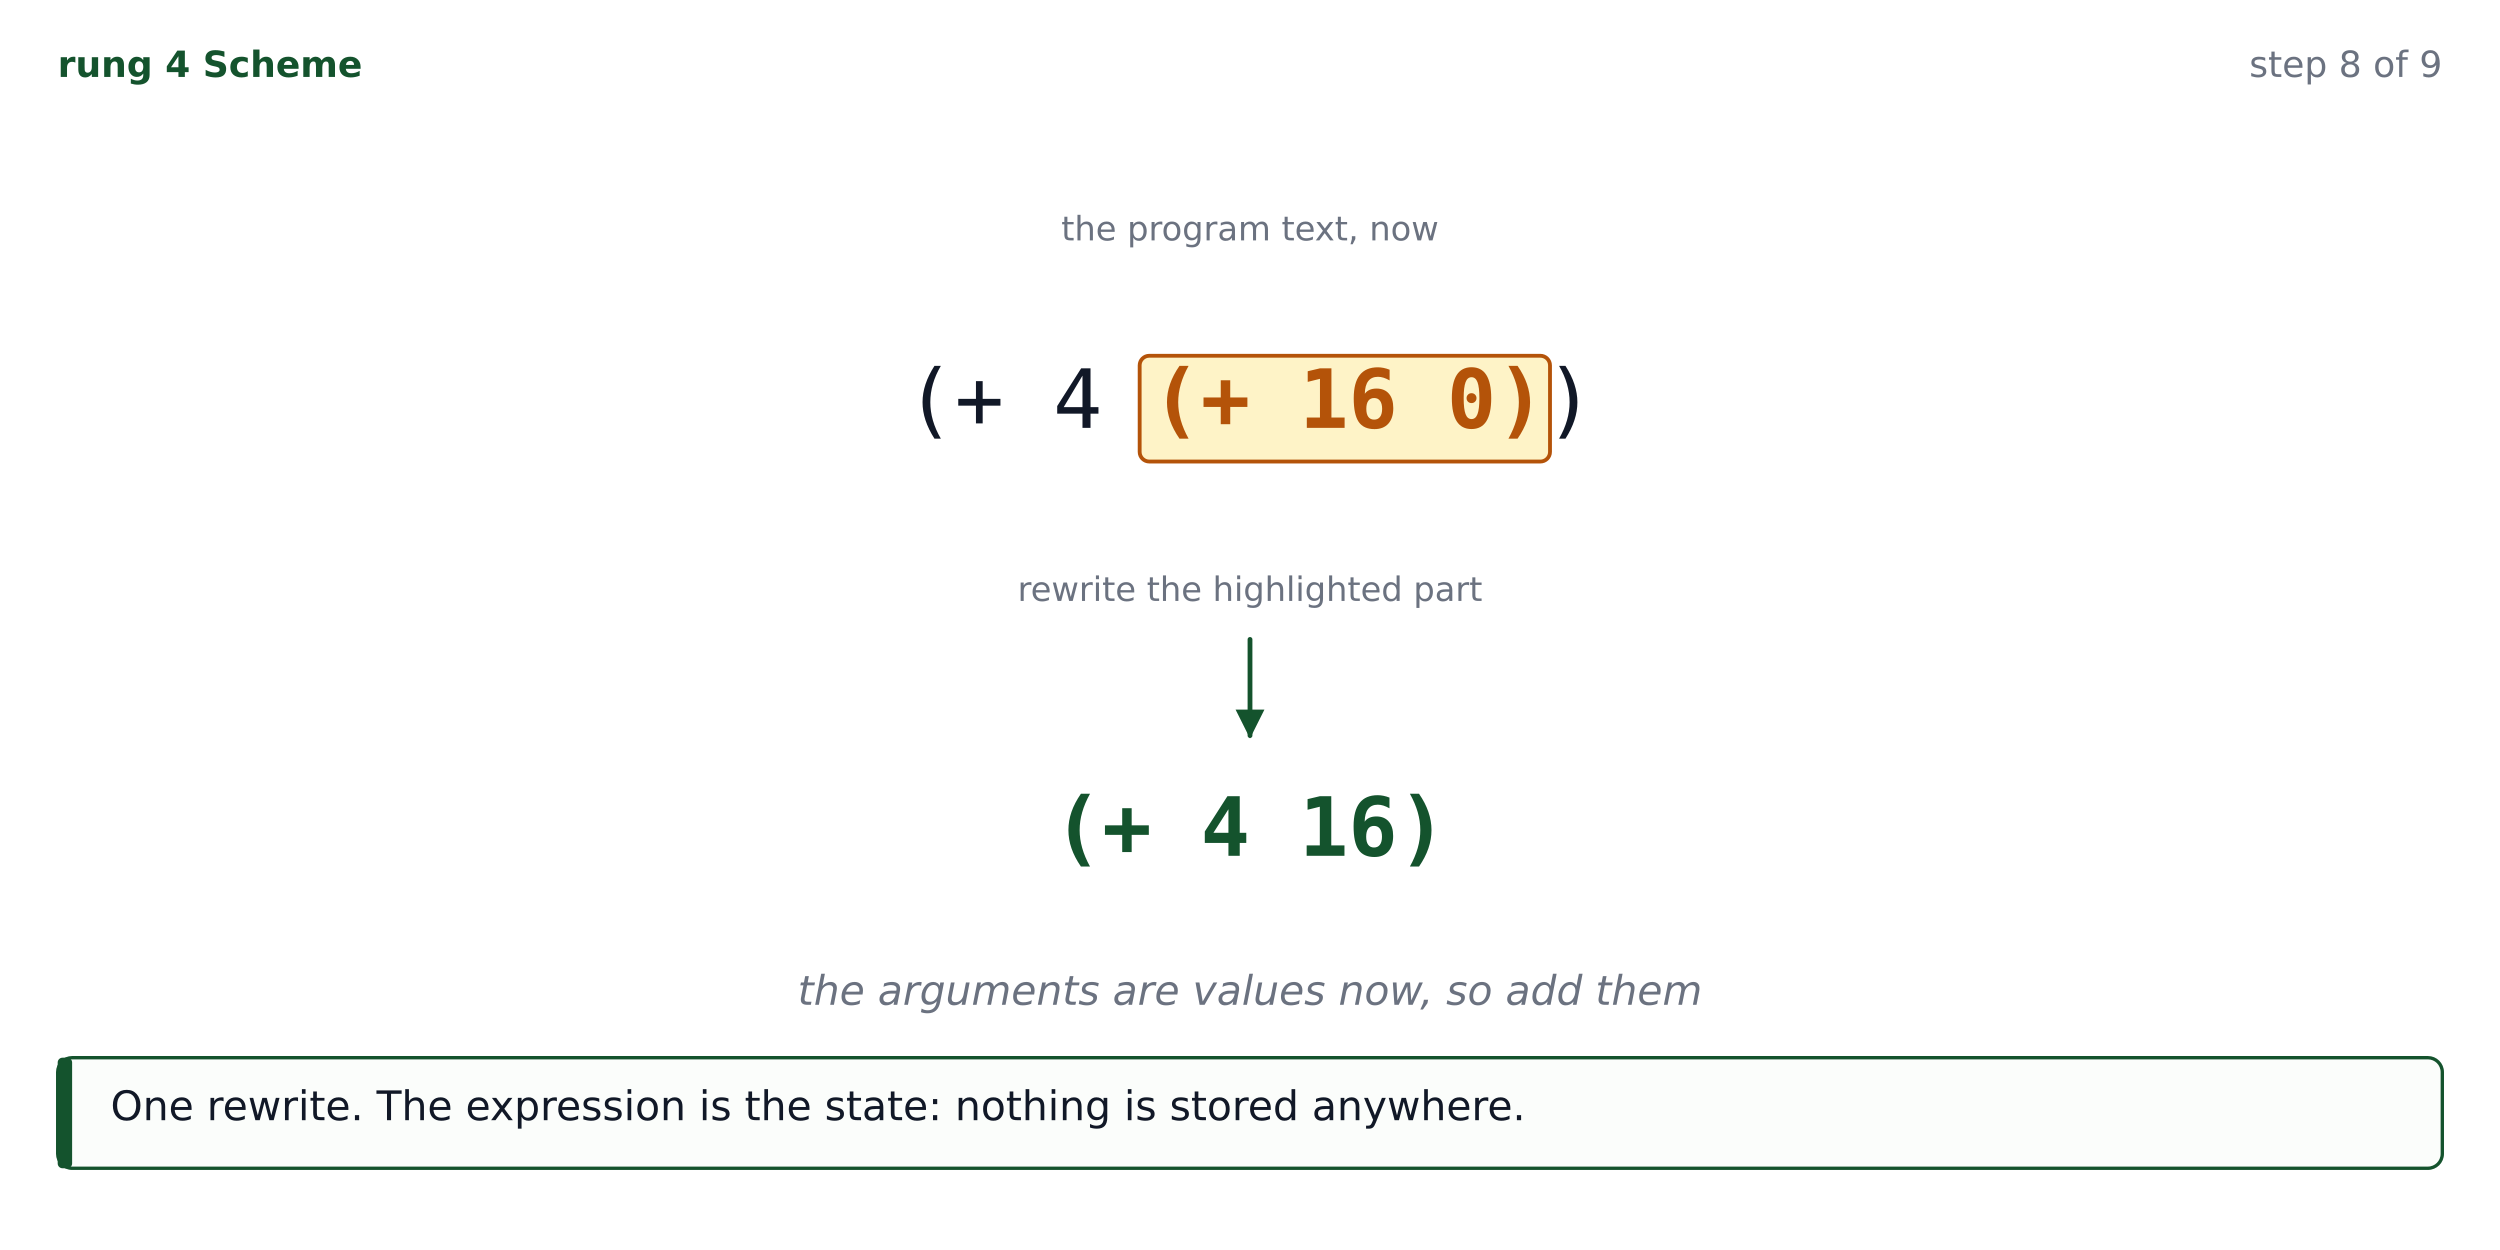
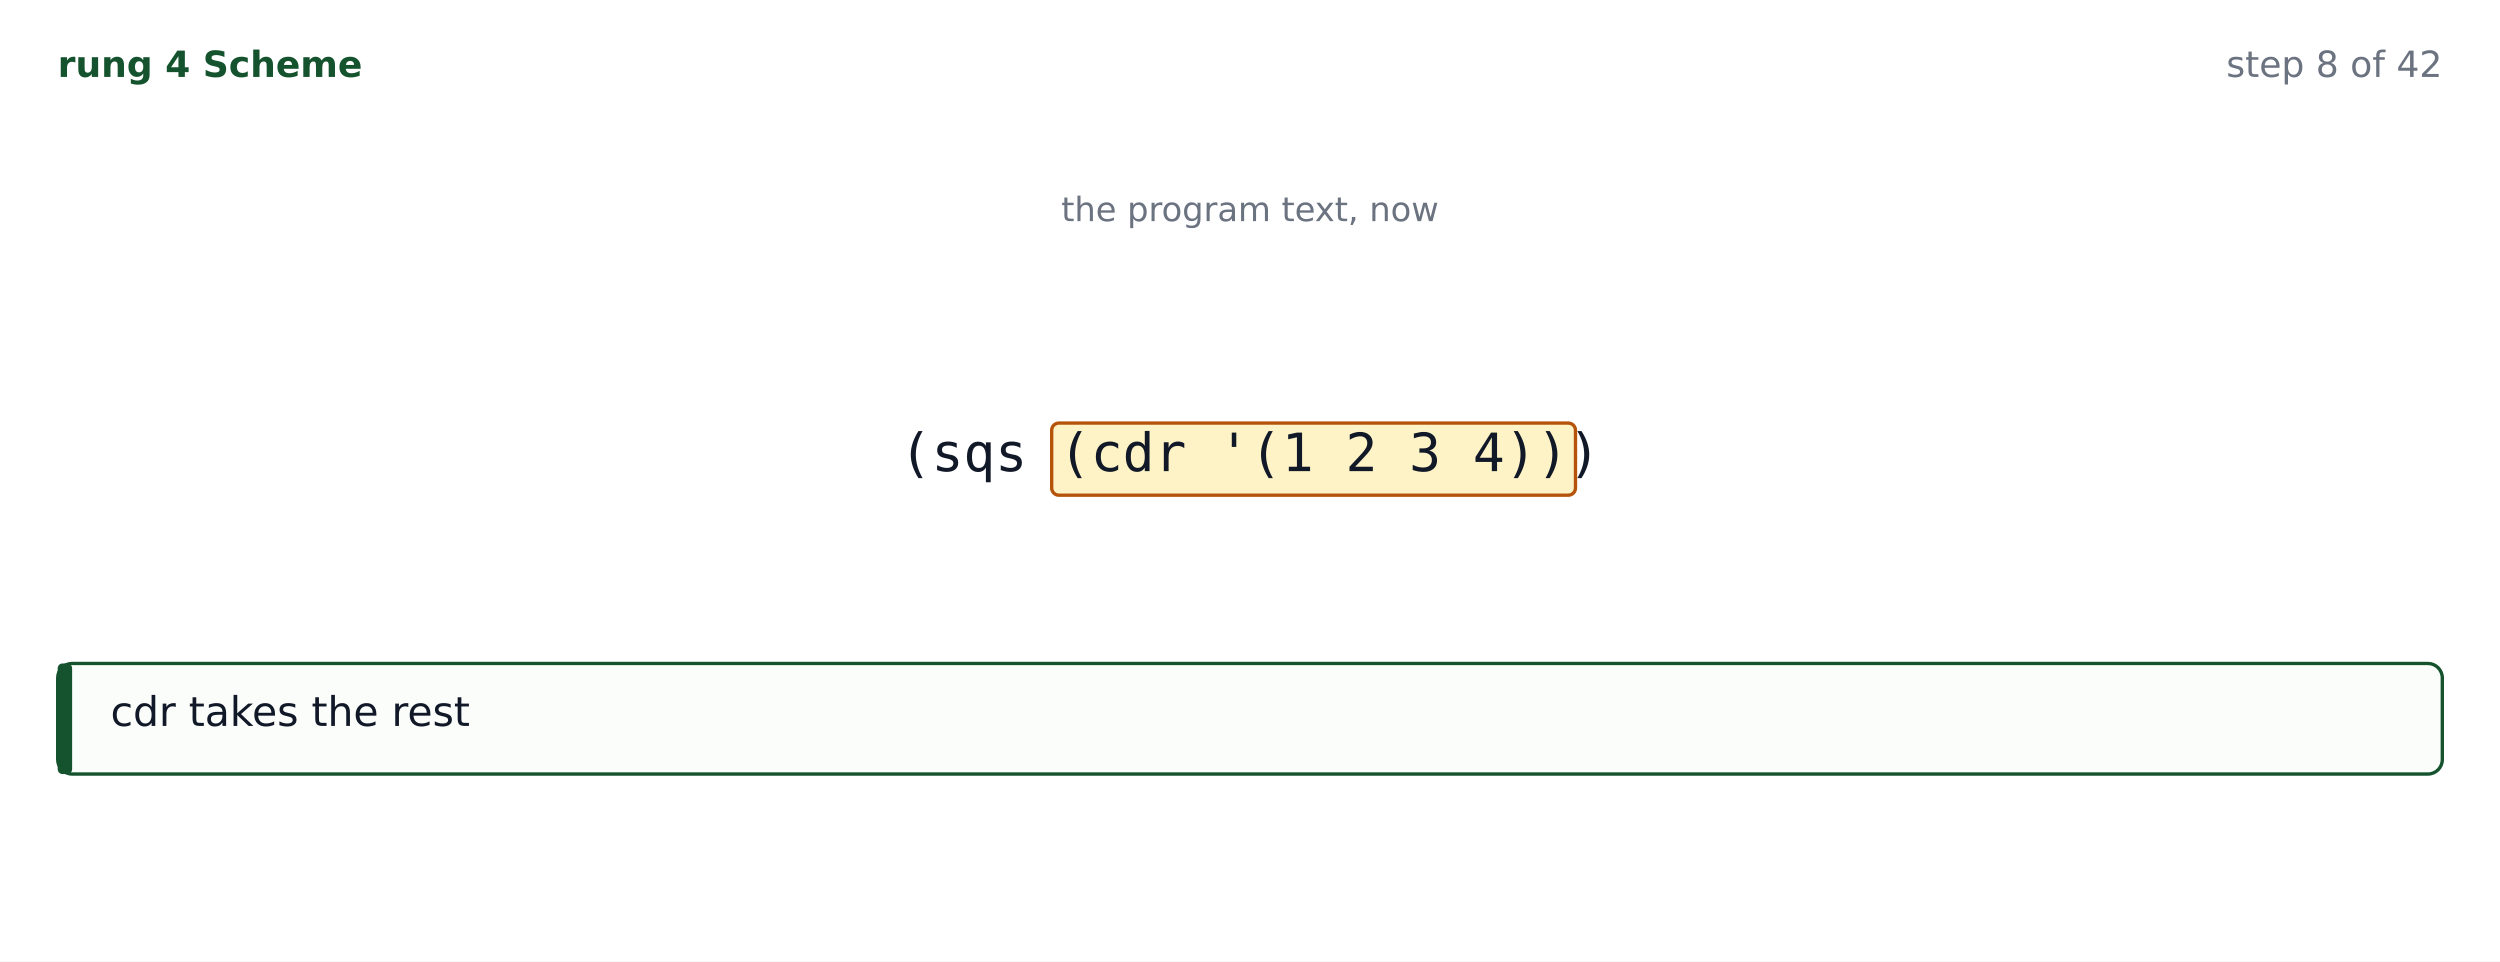
- <svg xmlns="http://www.w3.org/2000/svg" width="1040" height="520" viewBox="0 0 1040 520">
+ <svg xmlns="http://www.w3.org/2000/svg" width="1040" height="400" viewBox="0 0 1040 400">
  <defs>
    <marker id="arw_111827" viewBox="0 0 10 10" refX="9" refY="5" markerWidth="6" markerHeight="6" orient="auto-start-reverse">
      <path d="M0,0 L10,5 L0,10 z" fill="#111827" />
    </marker>
    <marker id="arw_14532d" viewBox="0 0 10 10" refX="9" refY="5" markerWidth="6" markerHeight="6" orient="auto-start-reverse">
      <path d="M0,0 L10,5 L0,10 z" fill="#14532d" />
    </marker>
    <marker id="arw_b45309" viewBox="0 0 10 10" refX="9" refY="5" markerWidth="6" markerHeight="6" orient="auto-start-reverse">
      <path d="M0,0 L10,5 L0,10 z" fill="#b45309" />
    </marker>
    <marker id="arw_b91c1c" viewBox="0 0 10 10" refX="9" refY="5" markerWidth="6" markerHeight="6" orient="auto-start-reverse">
      <path d="M0,0 L10,5 L0,10 z" fill="#b91c1c" />
    </marker>
    <marker id="arw_1d4ed8" viewBox="0 0 10 10" refX="9" refY="5" markerWidth="6" markerHeight="6" orient="auto-start-reverse">
      <path d="M0,0 L10,5 L0,10 z" fill="#1d4ed8" />
    </marker>
    <marker id="arw_6b7280" viewBox="0 0 10 10" refX="9" refY="5" markerWidth="6" markerHeight="6" orient="auto-start-reverse">
      <path d="M0,0 L10,5 L0,10 z" fill="#6b7280" />
    </marker>
    <marker id="arw_4b5563" viewBox="0 0 10 10" refX="9" refY="5" markerWidth="6" markerHeight="6" orient="auto-start-reverse">
      <path d="M0,0 L10,5 L0,10 z" fill="#4b5563" />
    </marker>
  </defs>
-   <rect width="1040" height="520" fill="#ffffff" />
+   <rect width="1040" height="400" fill="#ffffff" />
  <text x="24.0" y="32.0" text-anchor="start" font-family="'DejaVu Sans', 'Noto Sans Symbols 2', 'Segoe UI Symbol', 'Apple Symbols', Verdana, sans-serif" font-size="15" fill="#14532d" font-weight="700">rung 4  Scheme</text>
-   <text x="1016.0" y="32.0" text-anchor="end" font-family="'DejaVu Sans', 'Noto Sans Symbols 2', 'Segoe UI Symbol', 'Apple Symbols', Verdana, sans-serif" font-size="15" fill="#6b7280">step 8 of 9</text>
-   <text x="520.0" y="100.0" text-anchor="middle" font-family="'DejaVu Sans', 'Noto Sans Symbols 2', 'Segoe UI Symbol', 'Apple Symbols', Verdana, sans-serif" font-size="14" fill="#6b7280">the program text, now</text>
-   <rect x="474.1" y="148.0" width="170.7" height="44.0" rx="4" fill="#fef3c7" stroke="#b45309" stroke-width="1.6" />
-   <text x="376.7" y="178.0" text-anchor="start" font-family="'Fira Code', 'DejaVu Sans Mono', 'Courier New', monospace" font-size="34" fill="#111827">(+ 4 </text>
-   <text x="479.1" y="178.0" text-anchor="start" font-family="'Fira Code', 'DejaVu Sans Mono', 'Courier New', monospace" font-size="34" fill="#b45309" font-weight="700">(+ 16 0)</text>
-   <text x="642.8" y="178.0" text-anchor="start" font-family="'Fira Code', 'DejaVu Sans Mono', 'Courier New', monospace" font-size="34" fill="#111827">)</text>
-   <text x="520.0" y="250.0" text-anchor="middle" font-family="'DejaVu Sans', 'Noto Sans Symbols 2', 'Segoe UI Symbol', 'Apple Symbols', Verdana, sans-serif" font-size="14" fill="#6b7280">rewrite the highlighted part</text>
-   <line x1="520.0" y1="266.0" x2="520.0" y2="306.0" stroke="#14532d" stroke-width="2" stroke-linecap="round" marker-end="url(#arw_14532d)" />
-   <text x="438.1" y="356.0" text-anchor="start" font-family="'Fira Code', 'DejaVu Sans Mono', 'Courier New', monospace" font-size="34" fill="#14532d" font-weight="700">(+ 4 16)</text>
-   <text x="520.0" y="418.0" text-anchor="middle" font-family="'DejaVu Sans', 'Noto Sans Symbols 2', 'Segoe UI Symbol', 'Apple Symbols', Verdana, sans-serif" font-size="17" fill="#6b7280" font-style="italic">the arguments are values now, so add them</text>
-   <rect x="24.0" y="440.0" width="992.0" height="46.0" rx="6" fill="#fbfdfb" stroke="#14532d" stroke-width="1.4" />
-   <rect x="24.0" y="440.0" width="6.0" height="46.0" rx="2" fill="#14532d" stroke="#14532d" stroke-width="0" />
-   <text x="46.0" y="466.0" text-anchor="start" font-family="'DejaVu Sans', 'Noto Sans Symbols 2', 'Segoe UI Symbol', 'Apple Symbols', Verdana, sans-serif" font-size="17" fill="#111827">One rewrite. The expression is the state: nothing is stored anywhere.</text>
+   <text x="1016.0" y="32.0" text-anchor="end" font-family="'DejaVu Sans', 'Noto Sans Symbols 2', 'Segoe UI Symbol', 'Apple Symbols', Verdana, sans-serif" font-size="15" fill="#6b7280">step 8 of 42</text>
+   <text x="520.0" y="92.0" text-anchor="middle" font-family="'DejaVu Sans', 'Noto Sans Symbols 2', 'Segoe UI Symbol', 'Apple Symbols', Verdana, sans-serif" font-size="14" fill="#6b7280">the program text, now</text>
+   <rect x="437.5" y="176.0" width="217.9" height="30.0" rx="3" fill="#fef3c7" stroke="#b45309" stroke-width="1.4" />
+   <text x="374.3" y="196.0" text-anchor="start" font-family="'Fira Code', 'DejaVu Sans Mono', 'Courier New', monospace" font-size="22" fill="#111827">(sqs (cdr '(1 2 3 4)))</text>
+   <rect x="24.0" y="276.0" width="992.0" height="46.0" rx="6" fill="#fbfdfb" stroke="#14532d" stroke-width="1.4" />
+   <rect x="24.0" y="276.0" width="6.0" height="46.0" rx="2" fill="#14532d" stroke="#14532d" stroke-width="0" />
+   <text x="46.0" y="302.0" text-anchor="start" font-family="'DejaVu Sans', 'Noto Sans Symbols 2', 'Segoe UI Symbol', 'Apple Symbols', Verdana, sans-serif" font-size="17" fill="#111827">cdr takes the rest</text>
</svg>
